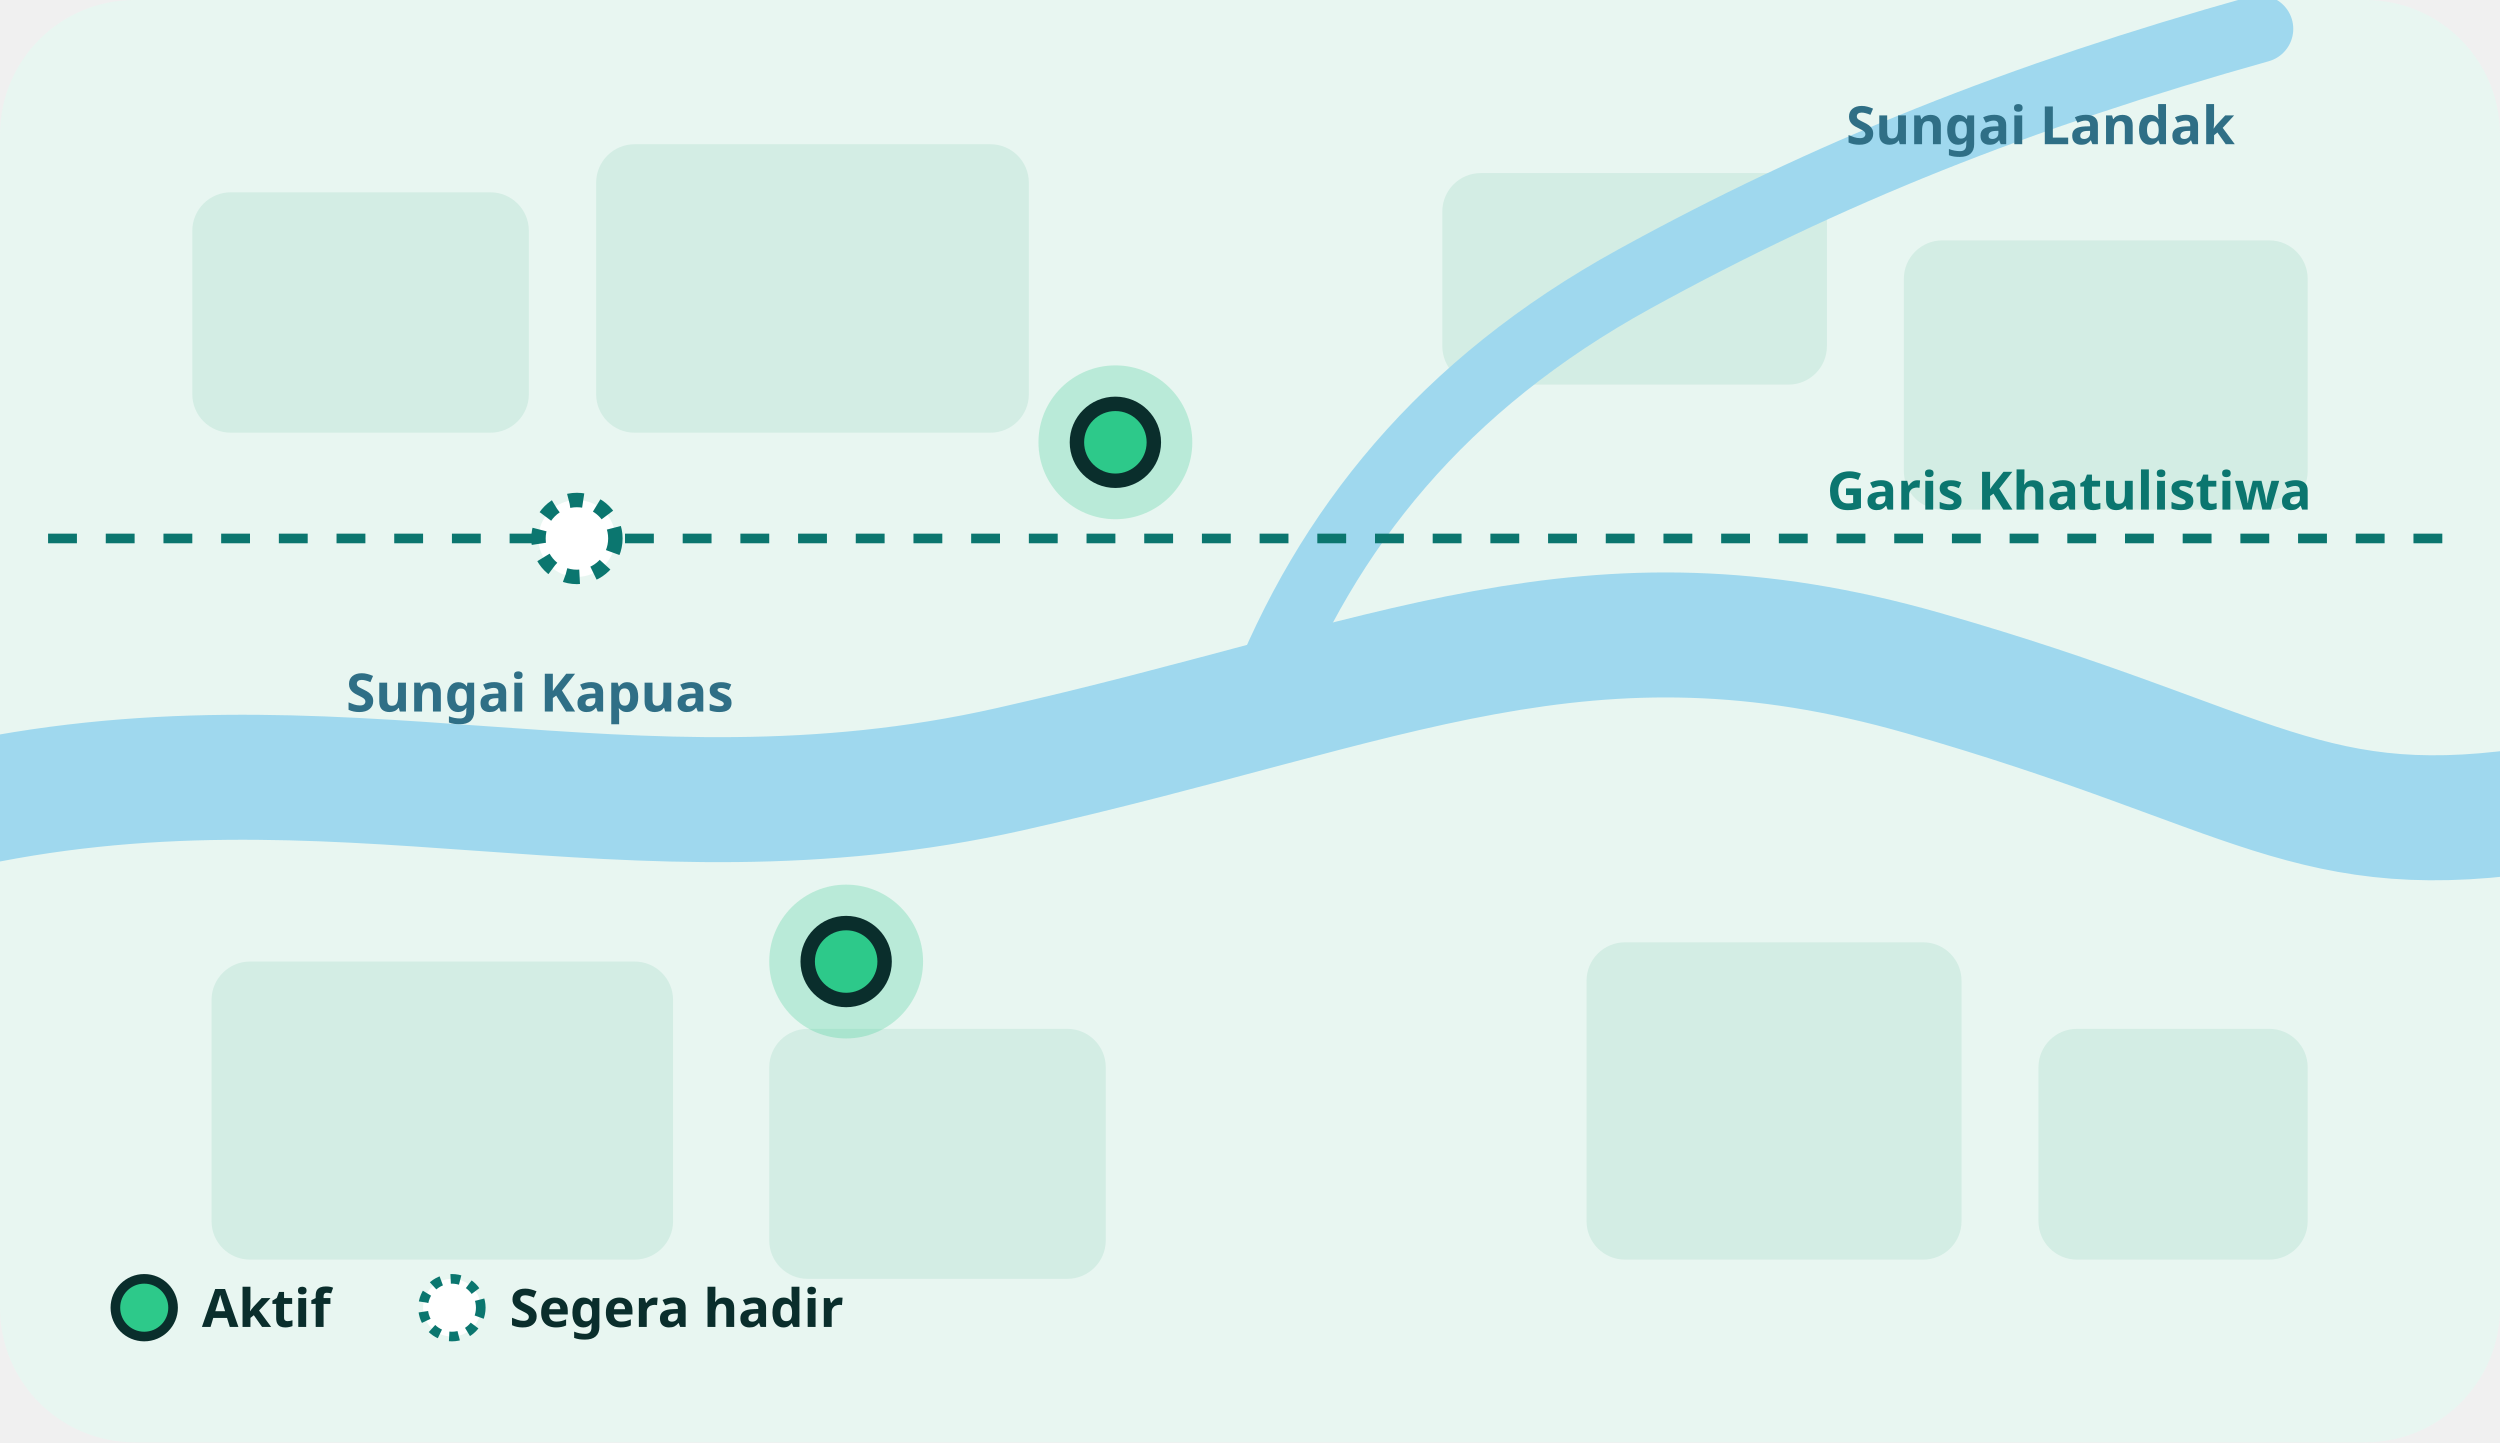
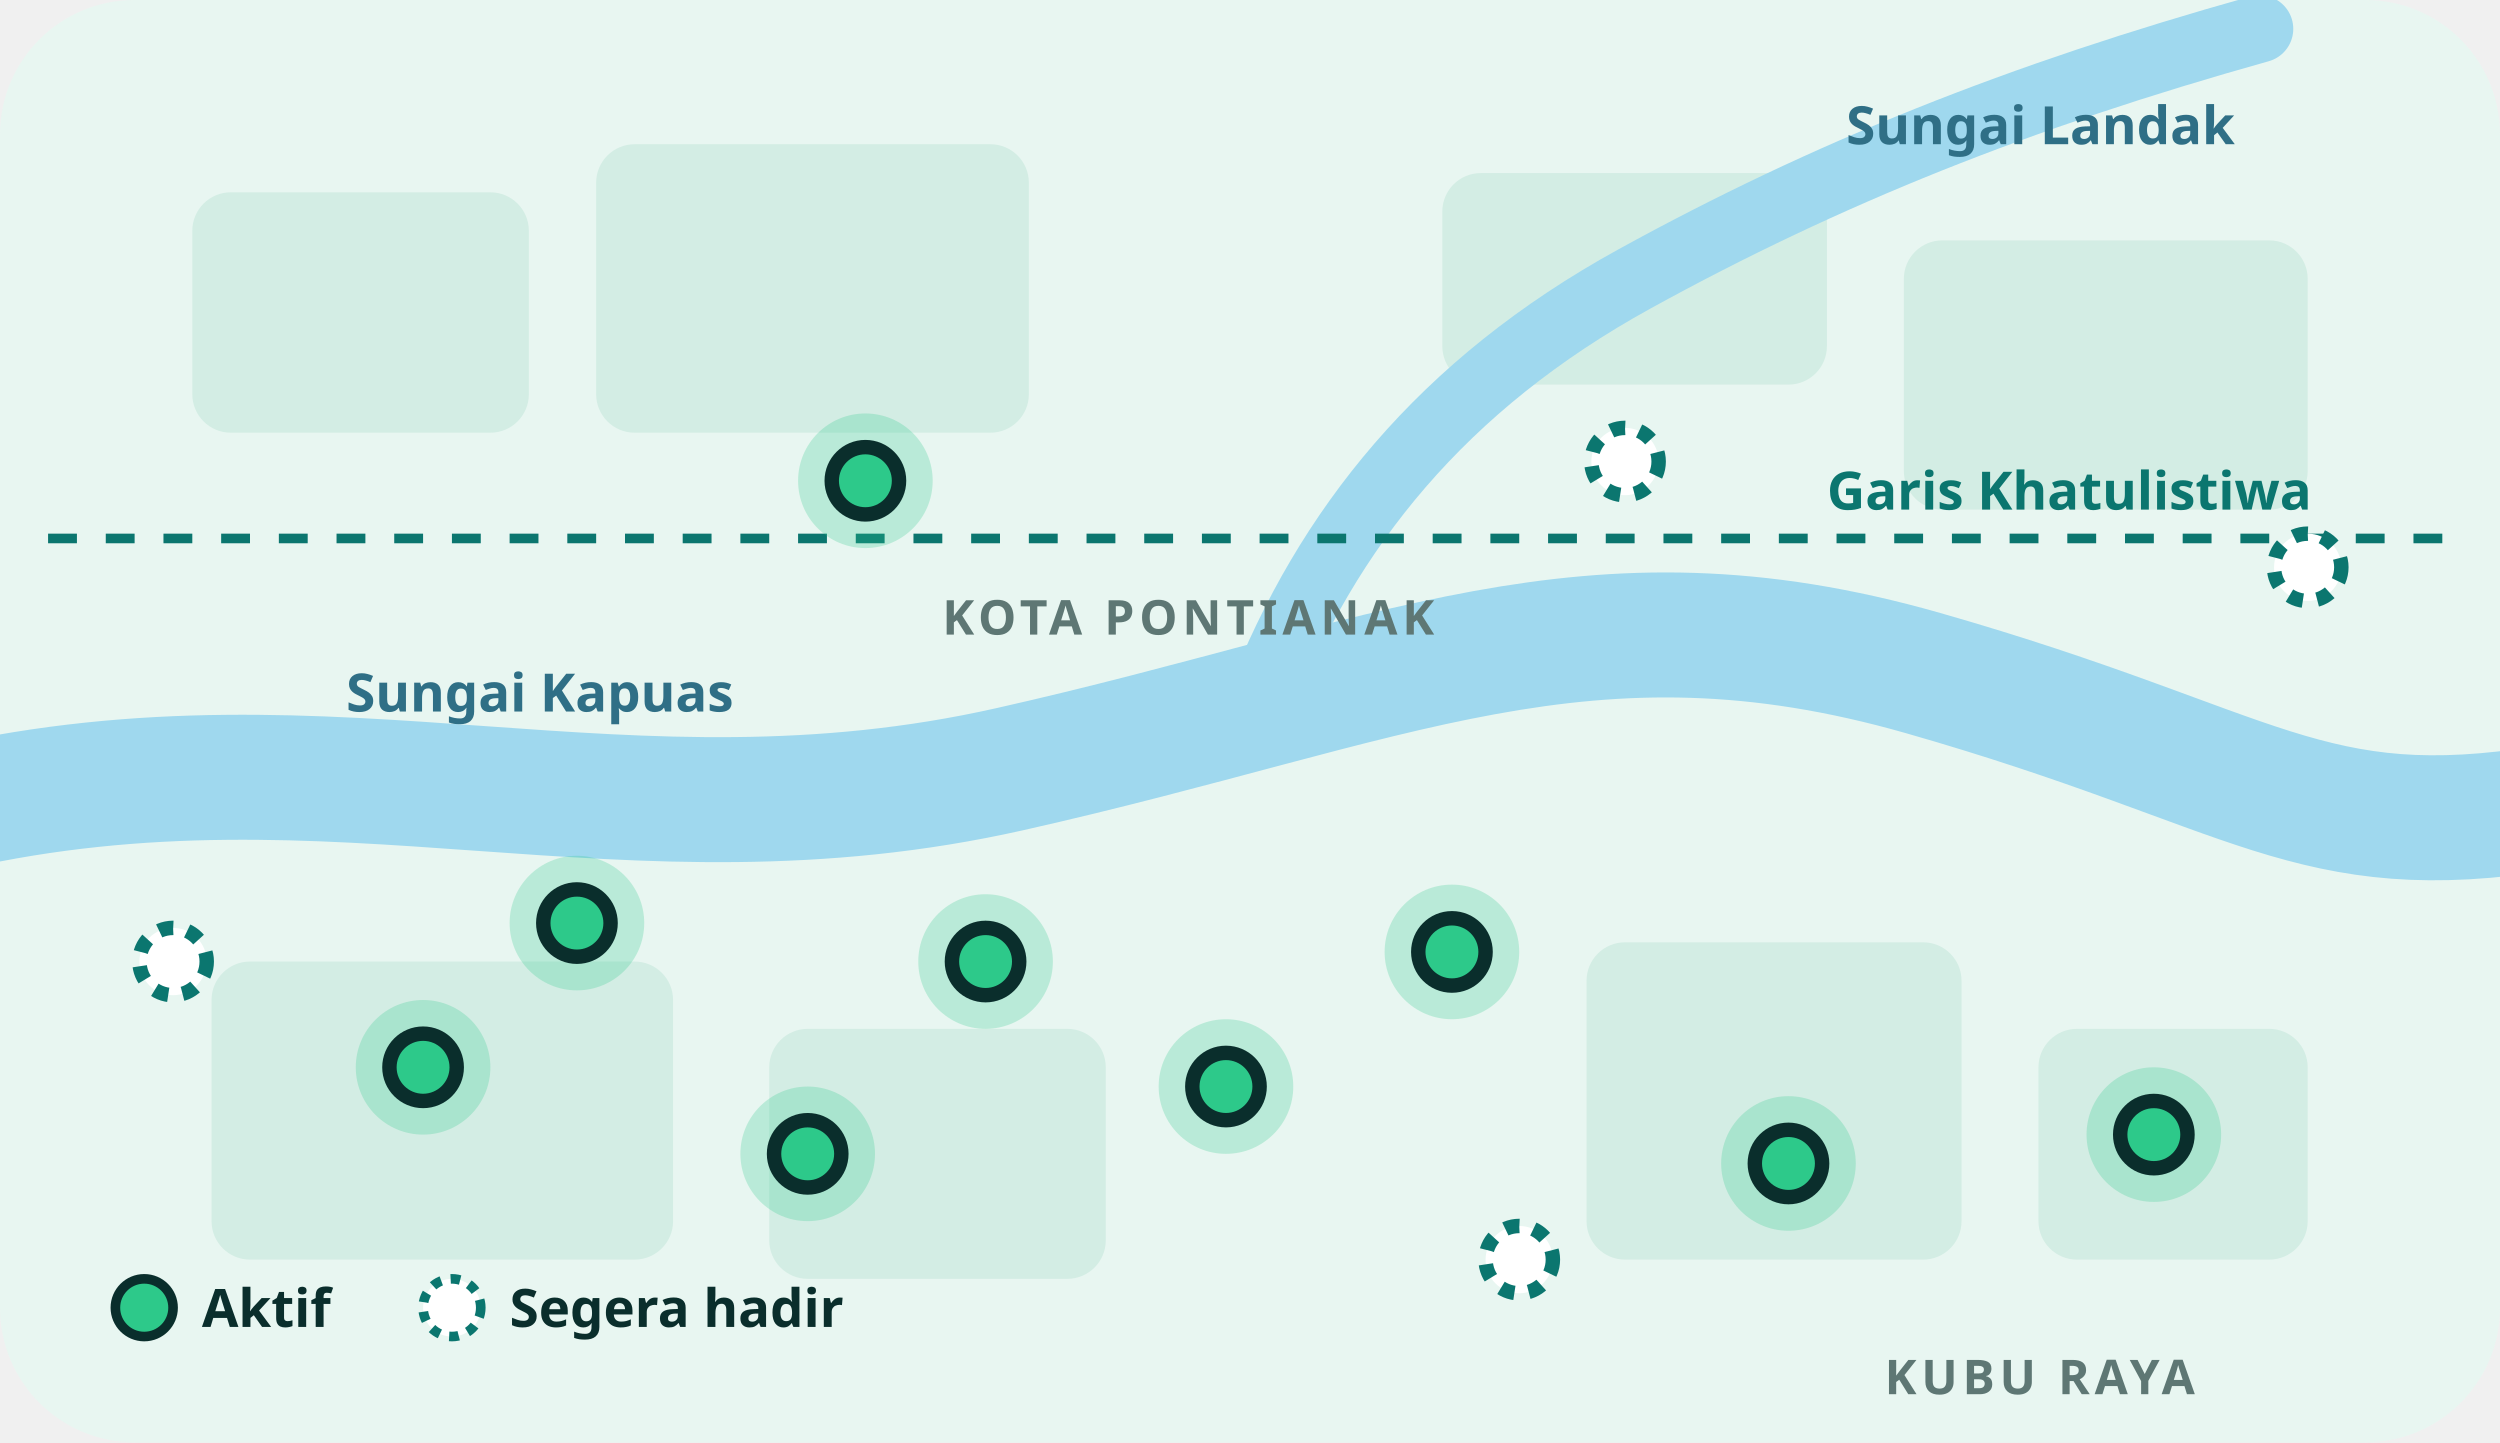
<svg xmlns="http://www.w3.org/2000/svg" viewBox="0 0 520 300" width="520" height="300" font-family="Plus Jakarta Sans, system-ui, sans-serif">
  <rect width="520" height="300" rx="28" fill="#E8F6F1" />
  <g fill="#D3EDE4">
    <rect x="40" y="40" width="70" height="50" rx="8" />
    <rect x="124" y="30" width="90" height="60" rx="8" />
    <rect x="300" y="36" width="80" height="44" rx="8" />
    <rect x="396" y="50" width="84" height="56" rx="8" />
    <rect x="44" y="200" width="96" height="62" rx="8" />
    <rect x="160" y="214" width="70" height="52" rx="8" />
    <rect x="330" y="196" width="78" height="66" rx="8" />
    <rect x="424" y="214" width="56" height="48" rx="8" />
  </g>
  <path d="M-10 168C70 150 130 178 210 160S330 120 400 140 480 176 530 168" fill="none" stroke="#9FD8EE" stroke-width="26" stroke-linecap="round" />
  <path d="M262 146C276 110 300 80 340 58S420 20 470 6" fill="none" stroke="#9FD8EE" stroke-width="14" stroke-linecap="round" />
  <text x="72" y="148" fill="#2F6F86" font-size="11" font-weight="600">Sungai Kapuas</text>
  <text x="384" y="30" fill="#2F6F86" font-size="11" font-weight="600">Sungai Landak</text>
  <path d="M10 112H510" stroke="#0B766F" stroke-width="2" stroke-dasharray="6 6" />
  <text x="380" y="106" fill="#0B766F" font-size="11" font-weight="700">Garis Khatulistiwa</text>
+   <g font-size="10" font-weight="700" fill="#5E7774" letter-spacing="1">
+     <text x="196" y="132">KOTA PONTIANAK</text>
+     <text x="392" y="290">KUBU RAYA</text>
+   </g>
  <g>
-     <g transform="translate(176 200)">
-       <circle r="16" fill="#2DC98A" opacity=".25" />
-       <circle r="8" fill="#2DC98A" stroke="#0A2E2C" stroke-width="3" />
+     <g transform="translate(180 100)">
+       <circle r="14" fill="#2DC98A" opacity=".25" />
+       <circle r="7" fill="#2DC98A" stroke="#0A2E2C" stroke-width="3" />
    </g>
-     <g transform="translate(232 92)">
-       <circle r="16" fill="#2DC98A" opacity=".25" />
-       <circle r="8" fill="#2DC98A" stroke="#0A2E2C" stroke-width="3" />
+     <g transform="translate(120 192)">
+       <circle r="14" fill="#2DC98A" opacity=".25" />
+       <circle r="7" fill="#2DC98A" stroke="#0A2E2C" stroke-width="3" />
    </g>
-     <g transform="translate(120 112)">
-       <circle r="8" fill="#FFFFFF" stroke="#0B766F" stroke-width="3" stroke-dasharray="3 3" />
+     <g transform="translate(88 222)">
+       <circle r="14" fill="#2DC98A" opacity=".25" />
+       <circle r="7" fill="#2DC98A" stroke="#0A2E2C" stroke-width="3" />
+     </g>
+     <g transform="translate(205 200)">
+       <circle r="14" fill="#2DC98A" opacity=".25" />
+       <circle r="7" fill="#2DC98A" stroke="#0A2E2C" stroke-width="3" />
+     </g>
+     <g transform="translate(168 240)">
+       <circle r="14" fill="#2DC98A" opacity=".25" />
+       <circle r="7" fill="#2DC98A" stroke="#0A2E2C" stroke-width="3" />
+     </g>
+     <g transform="translate(255 226)">
+       <circle r="14" fill="#2DC98A" opacity=".25" />
+       <circle r="7" fill="#2DC98A" stroke="#0A2E2C" stroke-width="3" />
+     </g>
+     <g transform="translate(302 198)">
+       <circle r="14" fill="#2DC98A" opacity=".25" />
+       <circle r="7" fill="#2DC98A" stroke="#0A2E2C" stroke-width="3" />
+     </g>
+     <g transform="translate(372 242)">
+       <circle r="14" fill="#2DC98A" opacity=".25" />
+       <circle r="7" fill="#2DC98A" stroke="#0A2E2C" stroke-width="3" />
+     </g>
+     <g transform="translate(448 236)">
+       <circle r="14" fill="#2DC98A" opacity=".25" />
+       <circle r="7" fill="#2DC98A" stroke="#0A2E2C" stroke-width="3" />
+     </g>
+     <g transform="translate(338 96)">
+       <circle r="7" fill="#FFFFFF" stroke="#0B766F" stroke-width="3" stroke-dasharray="3 3" />
+     </g>
+     <g transform="translate(316 262)">
+       <circle r="7" fill="#FFFFFF" stroke="#0B766F" stroke-width="3" stroke-dasharray="3 3" />
+     </g>
+     <g transform="translate(480 118)">
+       <circle r="7" fill="#FFFFFF" stroke="#0B766F" stroke-width="3" stroke-dasharray="3 3" />
+     </g>
+     <g transform="translate(36 200)">
+       <circle r="7" fill="#FFFFFF" stroke="#0B766F" stroke-width="3" stroke-dasharray="3 3" />
    </g>
  </g>
  <g transform="translate(24 276)" font-size="11" font-weight="600" fill="#0A2E2C">
    <circle cx="6" cy="-4" r="6" fill="#2DC98A" stroke="#0A2E2C" stroke-width="2" />
    <text x="18" y="0">Aktif</text>
    <circle cx="70" cy="-4" r="6" fill="#FFFFFF" stroke="#0B766F" stroke-width="2" stroke-dasharray="2 2" />
    <text x="82" y="0">Segera hadir</text>
  </g>
</svg>
